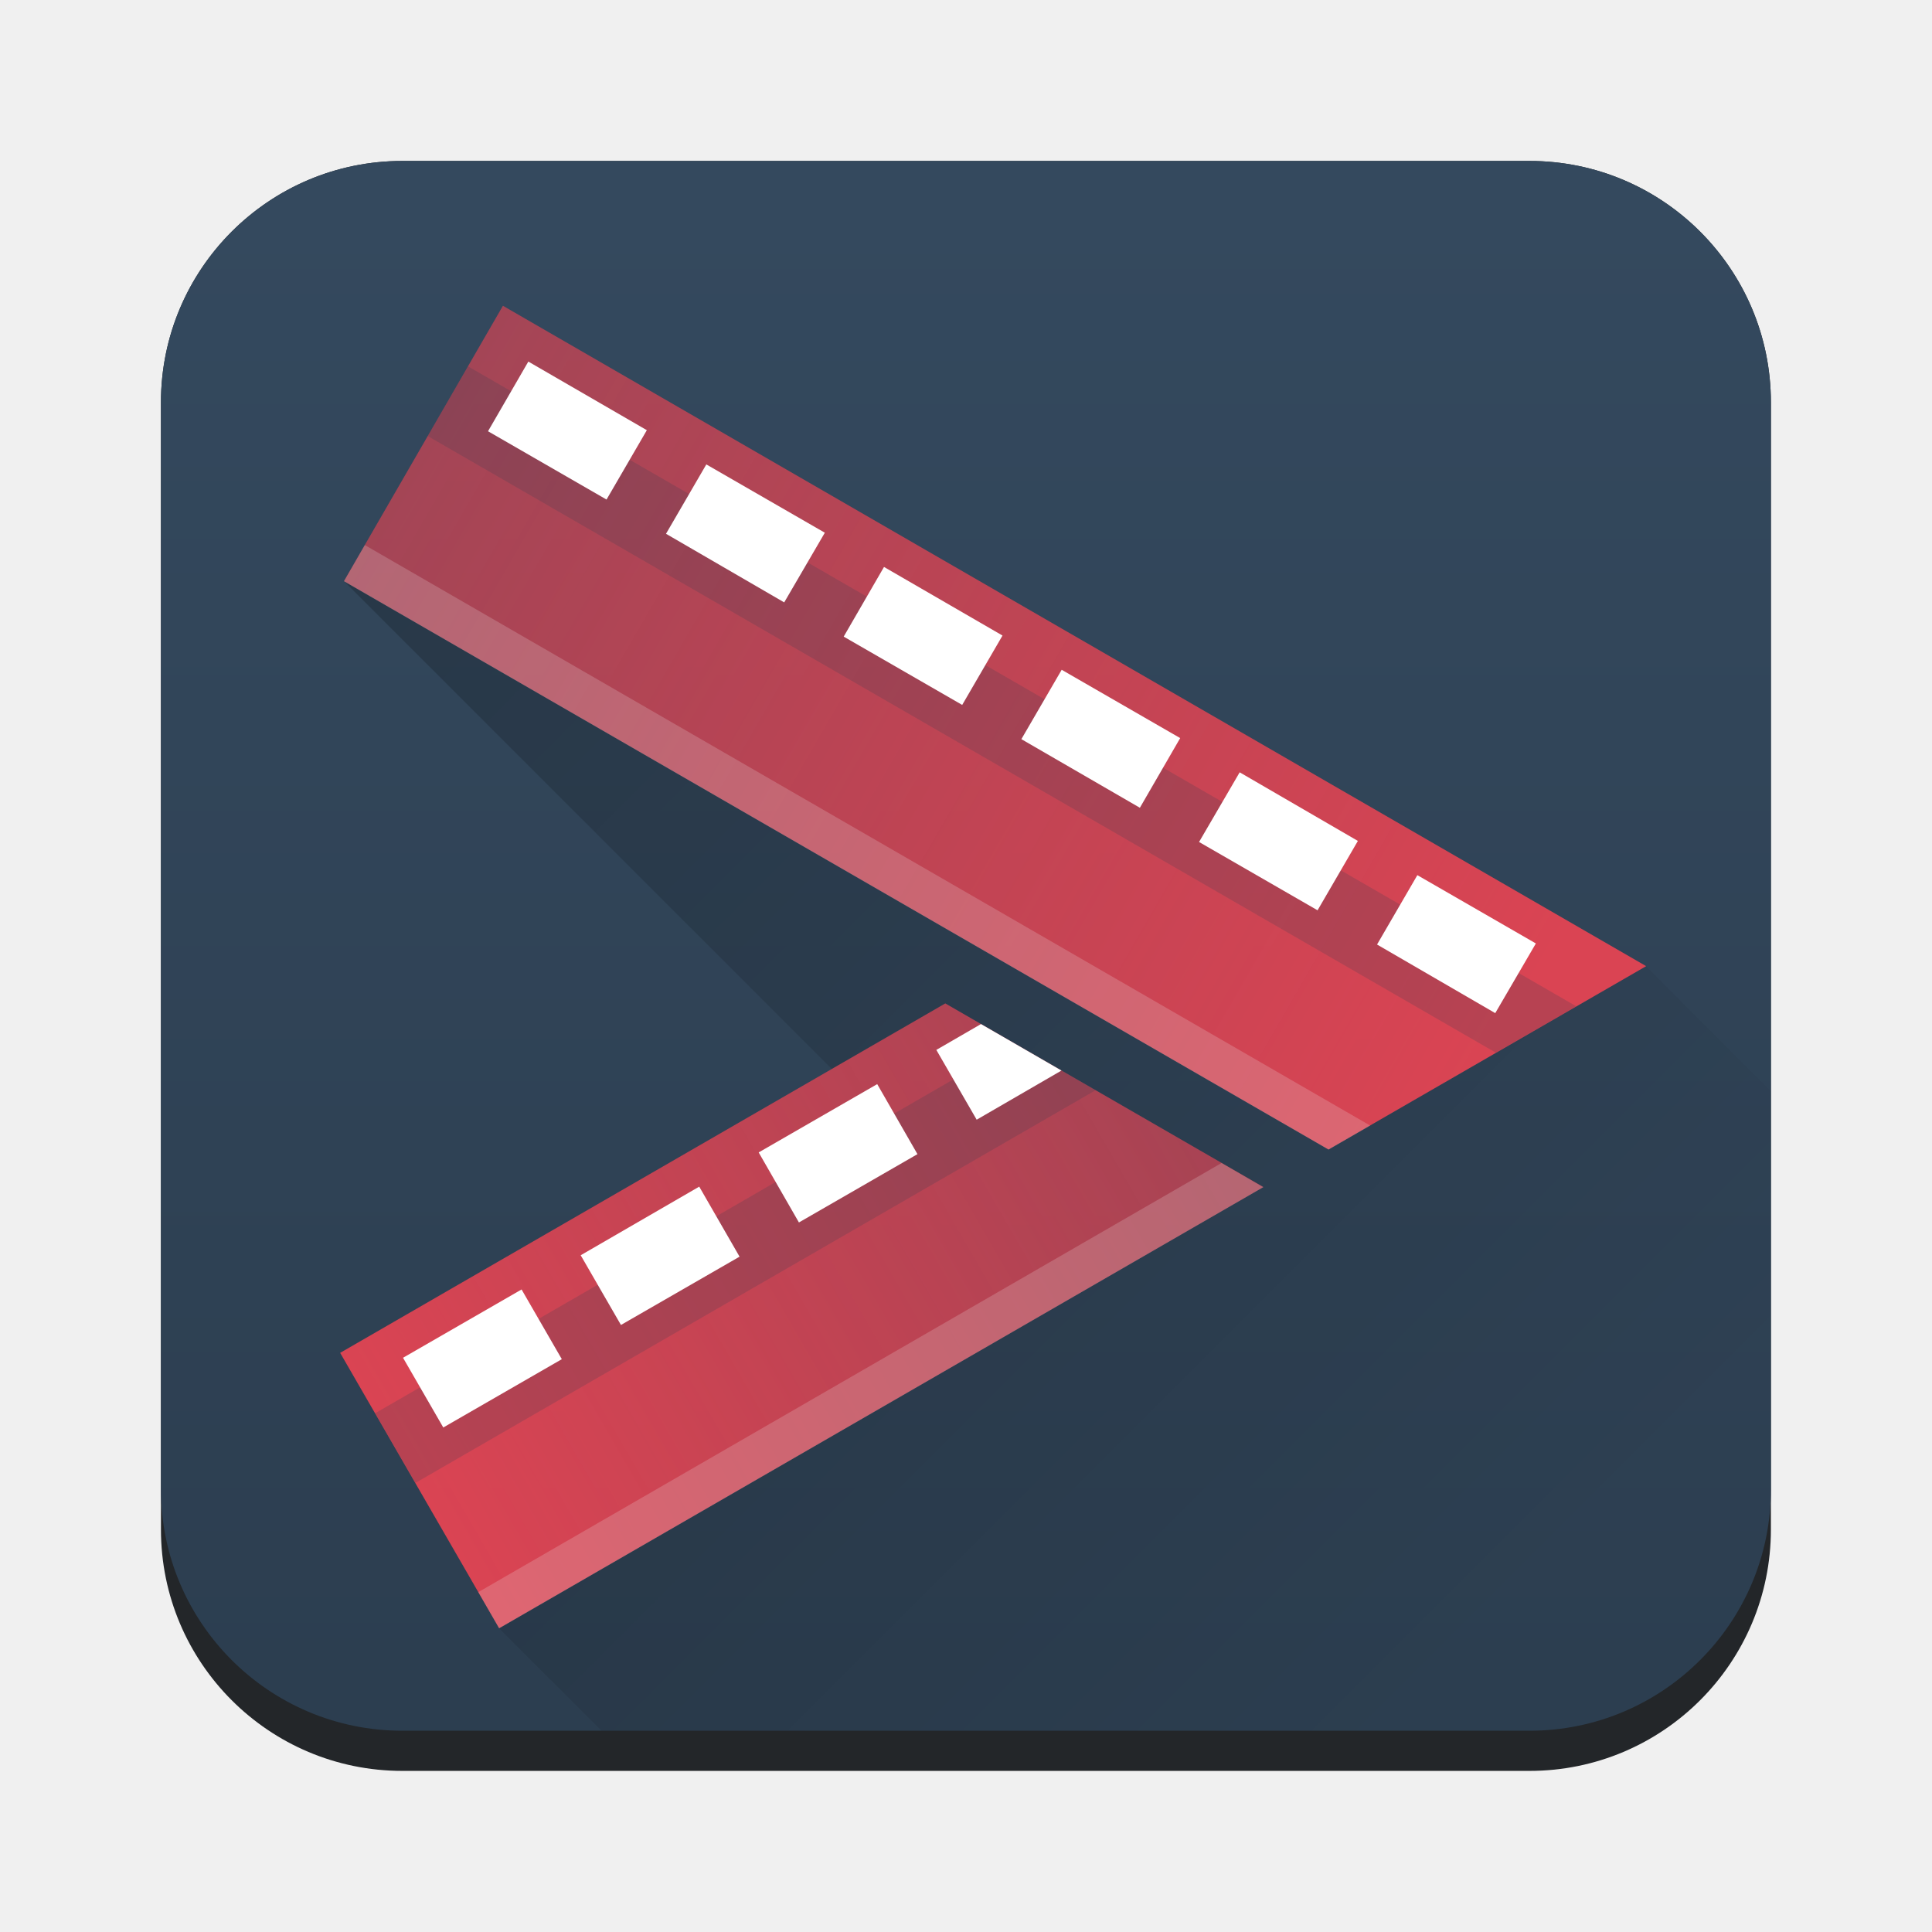
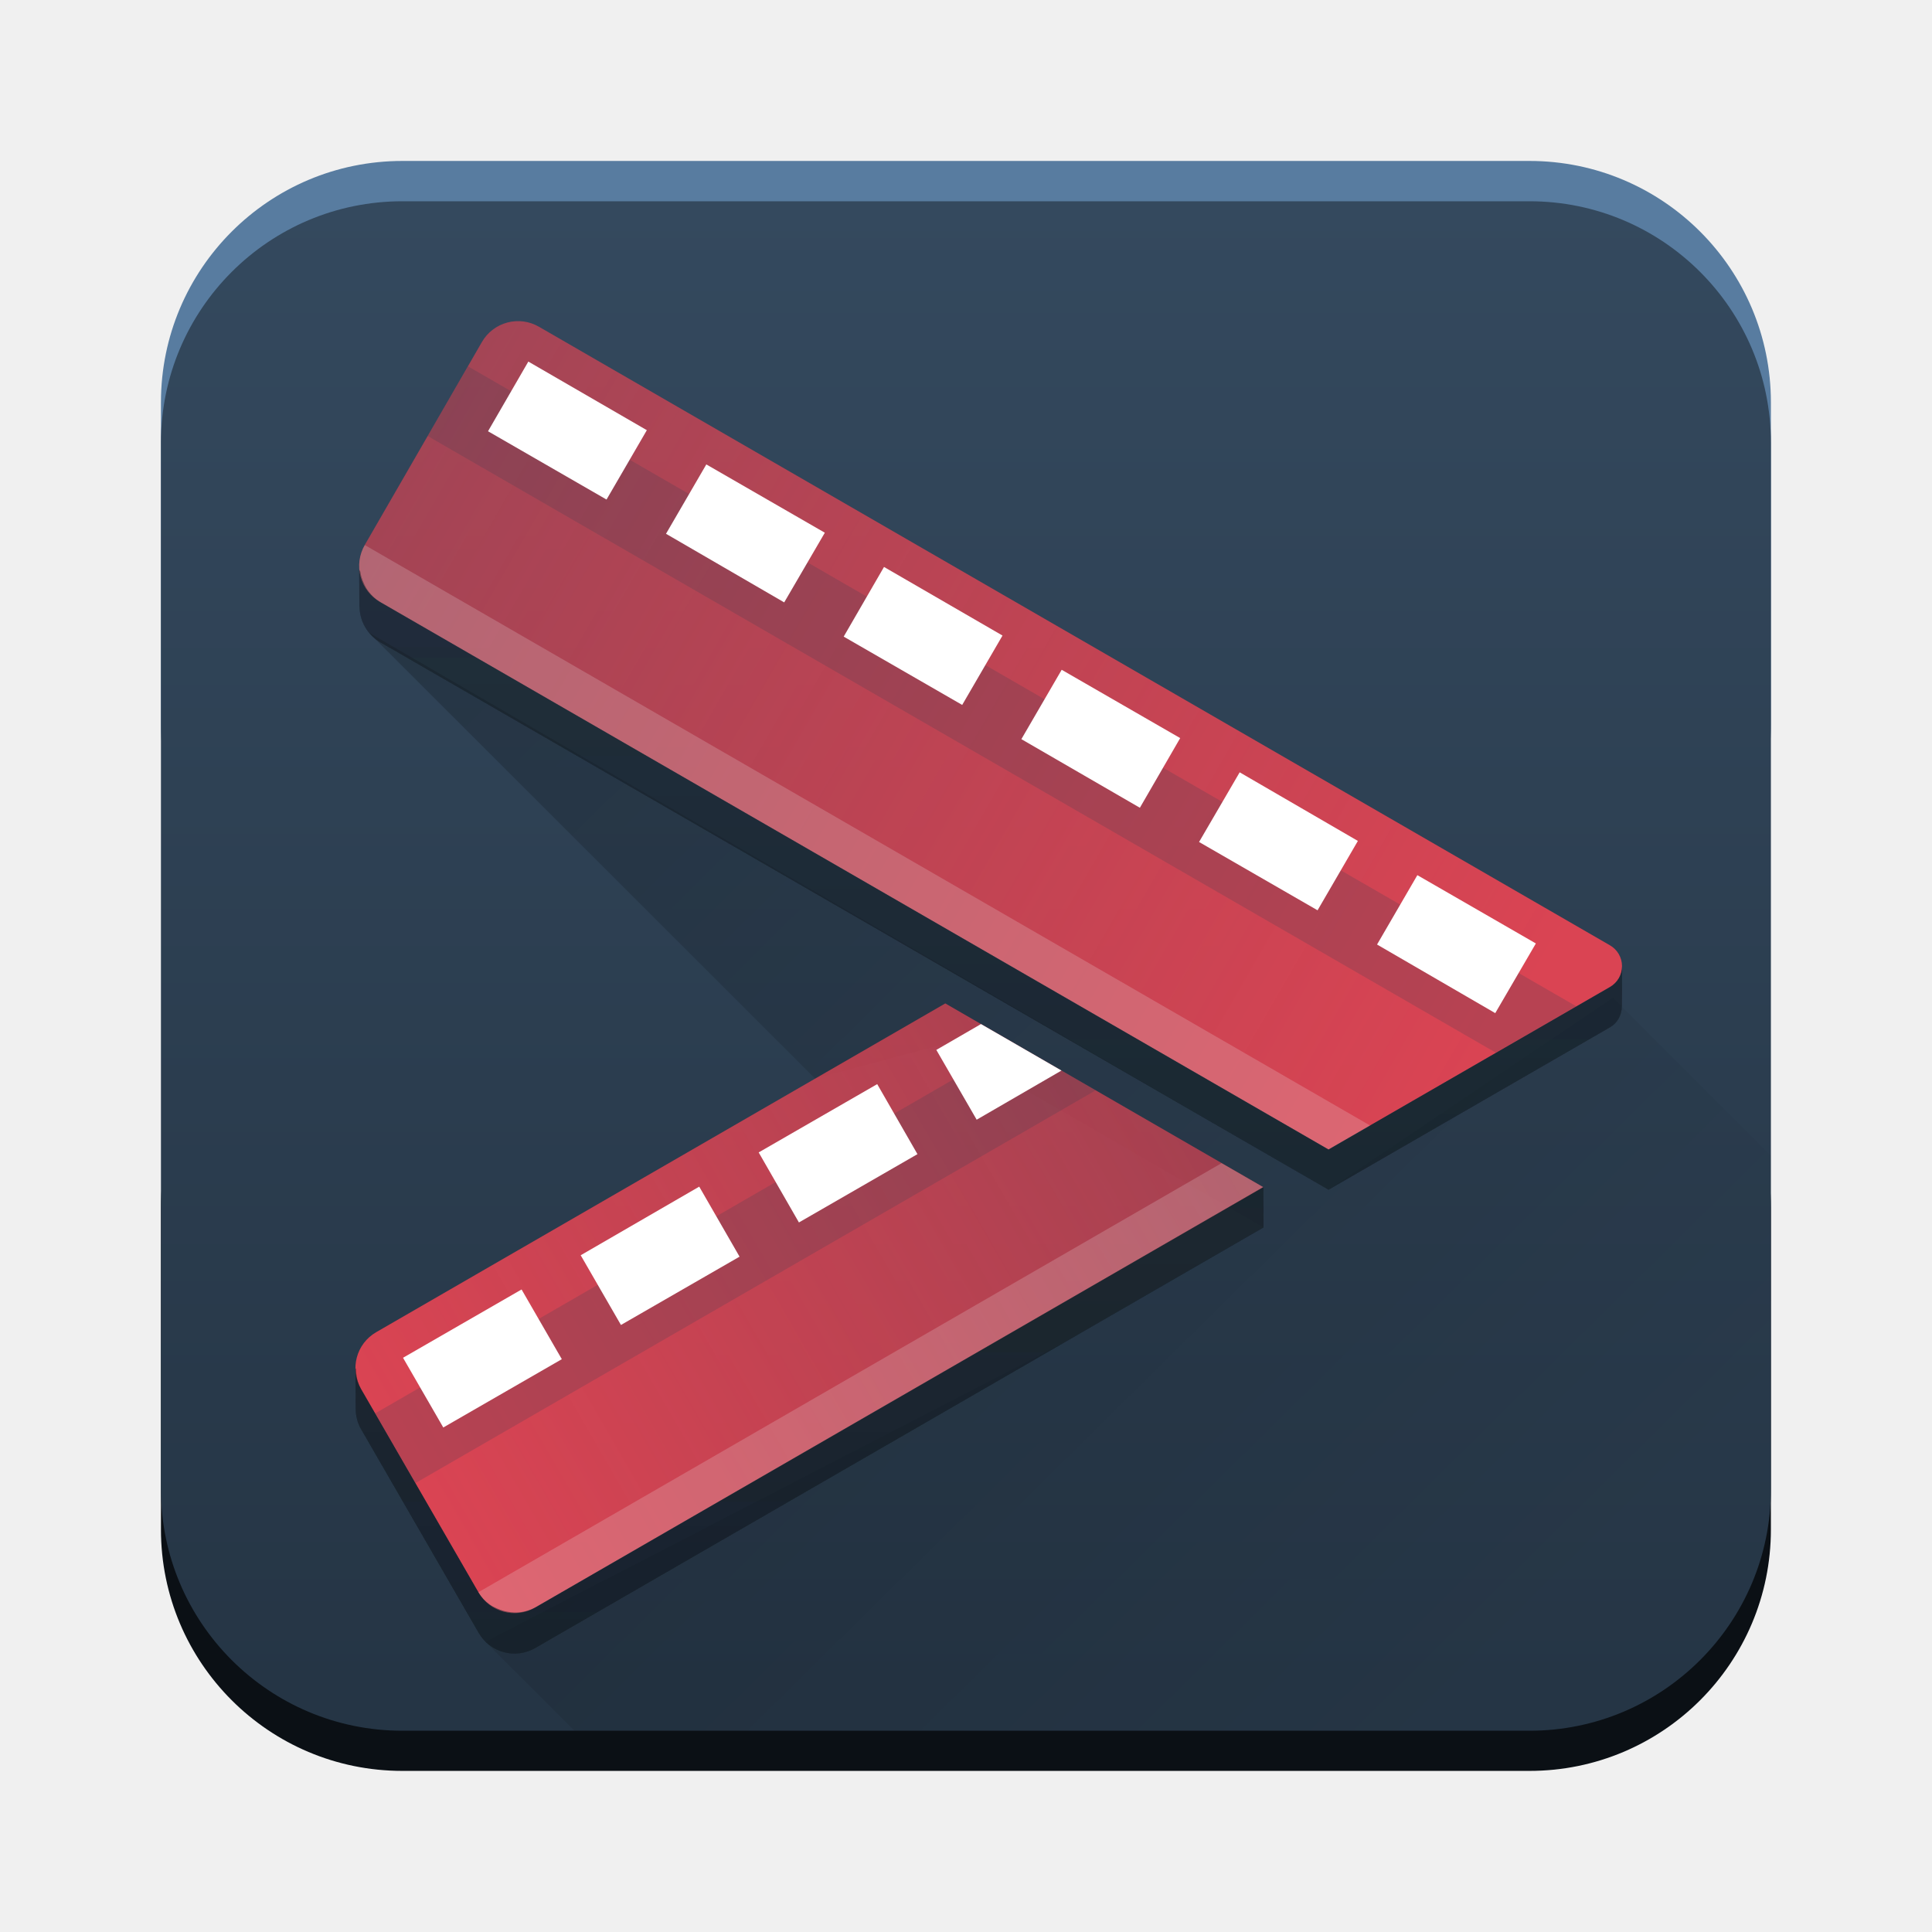
- <svg xmlns="http://www.w3.org/2000/svg" xmlns:xlink="http://www.w3.org/1999/xlink" width="48" height="48" version="1.1" viewBox="0 0 12.7 12.7">
+ <svg xmlns="http://www.w3.org/2000/svg" xmlns:xlink="http://www.w3.org/1999/xlink" width="48" height="48" viewBox="0 0 12.7 12.7">
  <defs>
-     <linearGradient id="linearGradient990">
-       <stop stop-color="#da4453" offset="0" />
-       <stop stop-color="#da4453" stop-opacity=".558" offset="1" />
+     <path id="f" fill="url(#a)" d="m2.361 3.747.001.238h.001c-0.0.098.052.188.136.237L8.733 7.821l1.851-1.068c.052-.031.077-.084.077-.137l.001.001.001-.266a.158.158 0 0 1-.079.137l-.078.045-1.499.865-.274.158-6.234-3.599c-.037-.022-.067-.054-.09-.089a.274.274 0 0 1-.017-.034c-.011-.024-.02-.049-.023-.076l-.007-.011zm5.943 4.056L3.518 10.567c-.038.02-.079.031-.122.033-.013 0-.026-0-.038-.002-.031-.003-.061-.011-.089-.024-.012-.005-.023-.011-.035-.017-.036-.022-.067-.053-.089-.089l-.721-1.249-.051-.088c-.022-.041-.033-.087-.032-.133l-.004-.003.001.266c-0.0.047.012.094.036.135l.772 1.337c.075.131.242.176.373.1l4.787-2.764-.001-.266z" opacity=".6" />
+   </defs>
+   <defs>
+     <linearGradient id="c">
+       <stop offset="0" stop-color="#111920" />
+       <stop offset="1" stop-color="#111920" stop-opacity="0" />
    </linearGradient>
-     <linearGradient id="linearGradient2155" x1="25" x2="25" y1="5" y2="42.001" gradientTransform="matrix(.26458 0 0 .26458 .00034252 -6.6916e-6)" gradientUnits="userSpaceOnUse">
-       <stop stop-color="#34495e" offset="0" />
-       <stop stop-color="#2c3e50" offset="1" />
+     <linearGradient id="b">
+       <stop offset="0" stop-color="#da4453" />
+       <stop offset="1" stop-color="#da4453" stop-opacity=".558" />
    </linearGradient>
-     <linearGradient id="linearGradient992" x1="52.426" x2="79.985" y1="37.034" y2="21.123" gradientTransform="matrix(.26458 0 0 .26458 -11.112 .00025058)" gradientUnits="userSpaceOnUse" xlink:href="#linearGradient990" />
-     <linearGradient id="linearGradient1002" x1="20.947" x2="11.301" y1="6.92" y2="1.352" gradientTransform="translate(-11.112 .00025058)" gradientUnits="userSpaceOnUse" xlink:href="#linearGradient990" />
-     <linearGradient id="linearGradient1062" x1="50.545" x2="78.2" y1="14.438" y2="42.093" gradientTransform="matrix(.26458 0 0 .26458 -11.112 .00025058)" gradientUnits="userSpaceOnUse">
+     <linearGradient id="d" x1="25" x2="25" y1="5" y2="42.001" gradientTransform="translate(.00034252 -.0000067) scale(.26458)" gradientUnits="userSpaceOnUse">
+       <stop offset="0" stop-color="#34495e" />
+       <stop offset="1" stop-color="#253545" />
+     </linearGradient>
+     <linearGradient xlink:href="#b" id="h" x1="20.947" x2="11.301" y1="6.92" y2="1.352" gradientTransform="translate(-11.112 .00025058)" gradientUnits="userSpaceOnUse" />
+     <linearGradient id="e" x1="51.139" x2="78.2" y1="14.687" y2="42.093" gradientTransform="translate(-11.11193 .2650685) scale(.26458)" gradientUnits="userSpaceOnUse">
      <stop offset="0" />
-       <stop stop-opacity="0" offset="1" />
+       <stop offset="1" stop-opacity="0" />
    </linearGradient>
+     <linearGradient xlink:href="#b" id="g" x1="52.426" x2="79.985" y1="37.034" y2="21.123" gradientTransform="translate(-11.112 .00025058) scale(.26458)" gradientUnits="userSpaceOnUse" />
+     <linearGradient xlink:href="#c" id="a" x1="6.499" x2="6.499" y1="16.242" y2="-15.122" gradientUnits="userSpaceOnUse" />
  </defs>
-   <rect x="1.058" y="1.058" width="10.583" height="10.583" rx="1.587" ry="1.587" fill="#232629" style="paint-order:stroke fill markers" />
-   <rect x="1.058" y="1.058" width="10.583" height="10.319" rx="1.587" ry="1.587" fill="url(#linearGradient2155)" stroke-width=".265" style="paint-order:stroke fill markers" />
-   <g>
-     <path d="m2.261 3.82 3.207 3.207 0.746-0.431 2.091 1.208-1.306 0.754-3.718 2.146 0.673 0.673h6.099c0.879 0 1.587-0.708 1.587-1.587v-2.618l-0.82-0.82-2.088 1.205z" fill="url(#linearGradient1062)" opacity=".2" />
-     <path d="m6.214 6.596-3.978 2.297 1.045 1.81 5.024-2.9z" fill="url(#linearGradient992)" />
-     <path d="m6.673 6.861-4.207 2.429 0.265 0.458 4.472-2.582z" fill="#2c3e51" opacity=".2" style="paint-order:markers stroke fill" />
-   </g>
-   <g transform="translate(-88.986 .27883)">
-     <path transform="matrix(.26458 0 0 .26458 77.874 -.27858)" d="m66.371 25.442-1.109 0.642 1.002 1.734 2.107-1.221zm-2.578 1.492-2.945 1.697 1 1.74 2.945-1.697zm-4.422 2.547-2.945 1.705 1 1.732 2.947-1.697zm-4.414 2.555-2.945 1.697 1 1.732 2.945-1.697z" color="#000000" color-rendering="auto" dominant-baseline="auto" fill="#fff" image-rendering="auto" shape-rendering="auto" solid-color="#000000" stop-color="#000000" style="font-feature-settings:normal;font-variant-alternates:normal;font-variant-caps:normal;font-variant-east-asian:normal;font-variant-ligatures:normal;font-variant-numeric:normal;font-variant-position:normal;font-variation-settings:normal;inline-size:0;isolation:auto;mix-blend-mode:normal;shape-margin:0;shape-padding:0;text-decoration-color:#000000;text-decoration-line:none;text-decoration-style:solid;text-indent:0;text-orientation:mixed;text-transform:none;white-space:normal" />
-   </g>
-   <path d="m3.306 2.01-1.045 1.81 6.472 3.736 2.088-1.205z" color="#000000" color-rendering="auto" dominant-baseline="auto" fill="url(#linearGradient1002)" image-rendering="auto" shape-rendering="auto" solid-color="#000000" stop-color="#000000" style="font-feature-settings:normal;font-variant-alternates:normal;font-variant-caps:normal;font-variant-east-asian:normal;font-variant-ligatures:normal;font-variant-numeric:normal;font-variant-position:normal;font-variation-settings:normal;inline-size:0;isolation:auto;mix-blend-mode:normal;shape-margin:0;shape-padding:0;text-decoration-color:#000000;text-decoration-line:none;text-decoration-style:solid;text-indent:0;text-orientation:mixed;text-transform:none;white-space:normal" />
-   <path d="m3.076 2.408-0.265 0.458 7.022 4.054 0.529-0.305z" fill="#2c3e51" opacity=".2" style="paint-order:markers stroke fill" />
-   <g transform="translate(-87.398 .27883)">
-     <path d="m90.871 2.098-0.265 0.458 0.779 0.449 0.265-0.456zm1.17 0.676-0.265 0.456 0.777 0.451 0.267-0.458zm1.168 0.674-0.265 0.458 0.779 0.449 0.265-0.456zm1.168 0.676-0.265 0.456 0.779 0.451 0.265-0.458zm1.17 0.674-0.267 0.458 0.779 0.449 0.265-0.456zm1.168 0.676-0.265 0.456 0.777 0.451 0.267-0.458z" color="#000000" color-rendering="auto" dominant-baseline="auto" fill="#fff" image-rendering="auto" shape-rendering="auto" solid-color="#000000" stop-color="#000000" style="font-feature-settings:normal;font-variant-alternates:normal;font-variant-caps:normal;font-variant-east-asian:normal;font-variant-ligatures:normal;font-variant-numeric:normal;font-variant-position:normal;font-variation-settings:normal;inline-size:0;isolation:auto;mix-blend-mode:normal;shape-margin:0;shape-padding:0;text-decoration-color:#000000;text-decoration-line:none;text-decoration-style:solid;text-indent:0;text-orientation:mixed;text-transform:none;white-space:normal" />
-   </g>
-   <path d="m8.03 7.645-4.886 2.821 0.137 0.238 5.023-2.9z" fill="#f2f2f2" opacity=".2" style="paint-order:markers stroke fill" />
-   <path d="m2.398 3.583-0.137 0.238 6.472 3.736 0.274-0.158z" fill="#f2f2f2" opacity=".2" style="paint-order:markers stroke fill" />
+   <rect width="10.583" height="5.292" x="1.058" y="1.058" fill="#587ca0" paint-order="stroke fill markers" rx="1.587" ry="1.587" />
+   <rect width="10.583" height="5.291" x="1.058" y="6.35" fill="#0b1015" paint-order="stroke fill markers" rx="1.587" ry="1.587" />
+   <rect width="10.583" height="10.054" x="1.058" y="1.323" fill="url(#d)" paint-order="stroke fill markers" rx="1.587" ry="1.587" />
+   <path fill="url(#e)" d="M2.424 4.158 5.358 7.09l.856-.229 2.091 1.208-1.306.754-3.808 1.969.586.586 6.277 0c.879 0 1.587-.708 1.587-1.588l0-2.192-1.038-1.039-1.871 1.262Z" opacity=".2" />
+   <use xlink:href="#f" opacity=".6" />
+   <path fill="url(#g)" d="M6.214 6.596 2.473 8.757a.273.273 104.997 0 0-.1.373l.772 1.337a.273.273 15.004 0 0 .373.1L8.305 7.804Z" />
+   <path fill="#2c3e51" d="M6.673 6.861 2.466 9.291l.265.458 4.472-2.582Z" opacity=".2" paint-order="markers stroke fill" />
+   <path fill="#fff" d="m66.371 25.442-1.109.642 1.002 1.734 2.107-1.221zm-2.578 1.492-2.945 1.697 1 1.74 2.945-1.697zm-4.422 2.547-2.945 1.705 1 1.732 2.947-1.697zm-4.414 2.555-2.945 1.697 1 1.732 2.945-1.697z" color="#000" style="font-feature-settings:normal;font-variant-alternates:normal;font-variant-caps:normal;font-variant-east-asian:normal;font-variant-ligatures:normal;font-variant-numeric:normal;font-variant-position:normal;font-variation-settings:normal;inline-size:0;isolation:auto;mix-blend-mode:normal;shape-margin:0;shape-padding:0;text-decoration-color:#000;text-decoration-line:none;text-decoration-style:solid;text-indent:0;text-orientation:mixed;text-transform:none;white-space:normal" transform="translate(-11.112 .00025) scale(.26458)" />
+   <path fill="url(#h)" d="m3.168 2.248-.77 1.334a.274.274 74.999 0 0 .1.375L8.733 7.556l1.85-1.068a.158.158 90.011 0 0 0-.274L3.543 2.148a.274.274 165.006 0 0-.375.1Z" color="#000" style="font-variant-ligatures:normal;font-variant-position:normal;font-variant-caps:normal;font-variant-numeric:normal;font-variant-alternates:normal;font-variant-east-asian:normal;font-feature-settings:normal;font-variation-settings:normal;text-indent:0;text-decoration-line:none;text-decoration-style:solid;text-decoration-color:#000;text-transform:none;text-orientation:mixed;white-space:normal;shape-padding:0;shape-margin:0;inline-size:0;isolation:auto;mix-blend-mode:normal" />
+   <path fill="#2c3e51" d="m3.076 2.408-.265.458 7.022 4.054.529-.305z" opacity=".2" paint-order="markers stroke fill" />
+   <path fill="#fff" d="m90.871 2.098-.265.458.779.449.265-.456zm1.17.676-.265.456.777.451.267-.458zm1.168.674-.265.458.779.449.265-.456zm1.168.676-.265.456.779.451.265-.458zm1.17.674-.267.458.779.449.265-.456zm1.168.676-.265.456.777.451.267-.458z" color="#000" style="font-feature-settings:normal;font-variant-alternates:normal;font-variant-caps:normal;font-variant-east-asian:normal;font-variant-ligatures:normal;font-variant-numeric:normal;font-variant-position:normal;font-variation-settings:normal;inline-size:0;isolation:auto;mix-blend-mode:normal;shape-margin:0;shape-padding:0;text-decoration-color:#000;text-decoration-line:none;text-decoration-style:solid;text-indent:0;text-orientation:mixed;text-transform:none;white-space:normal" transform="translate(-87.398 .27883)" />
+   <path fill="#f2f2f2" d="M8.03 7.646 3.144 10.467l.001.001a.273.273 0 0 0 .373.1l2.266-1.308L8.304 7.804l-.274-.158zM2.398 3.583a.274.274 0 0 0 .101.375l6.234 3.599.274-.158-6.609-3.816z" opacity=".2" paint-order="markers stroke fill" />
+   <use xlink:href="#f" opacity=".6" />
+   <use xlink:href="#f" opacity=".6" />
</svg>
